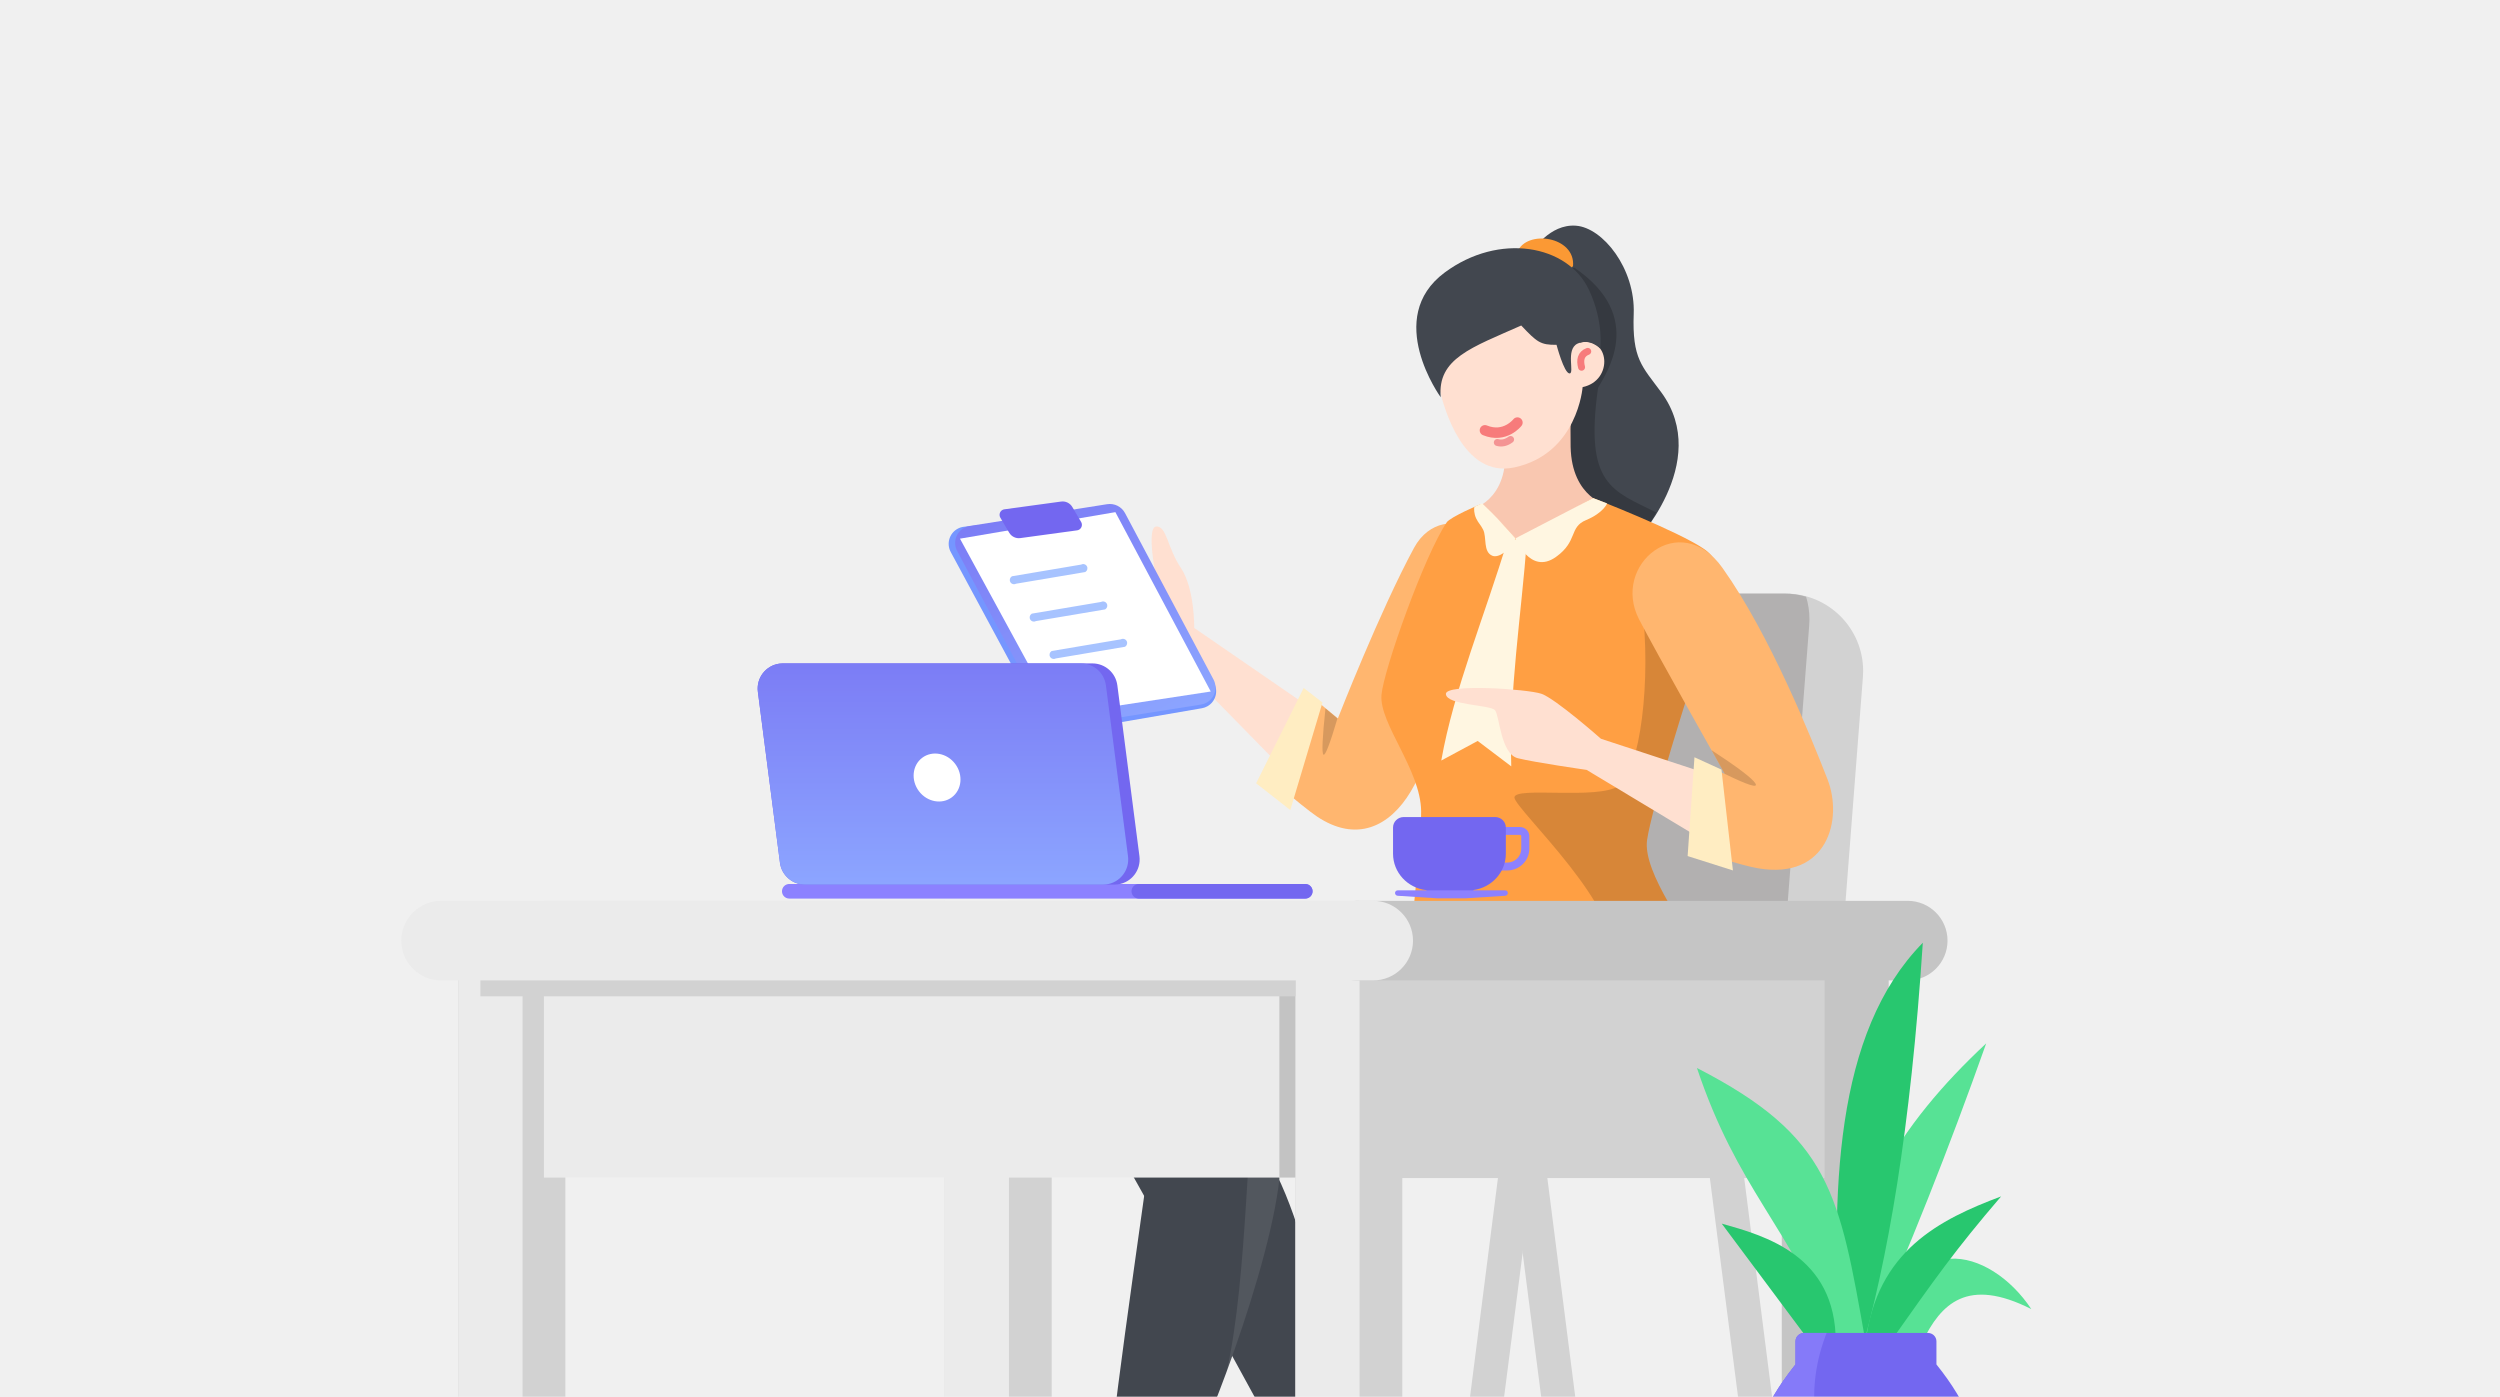
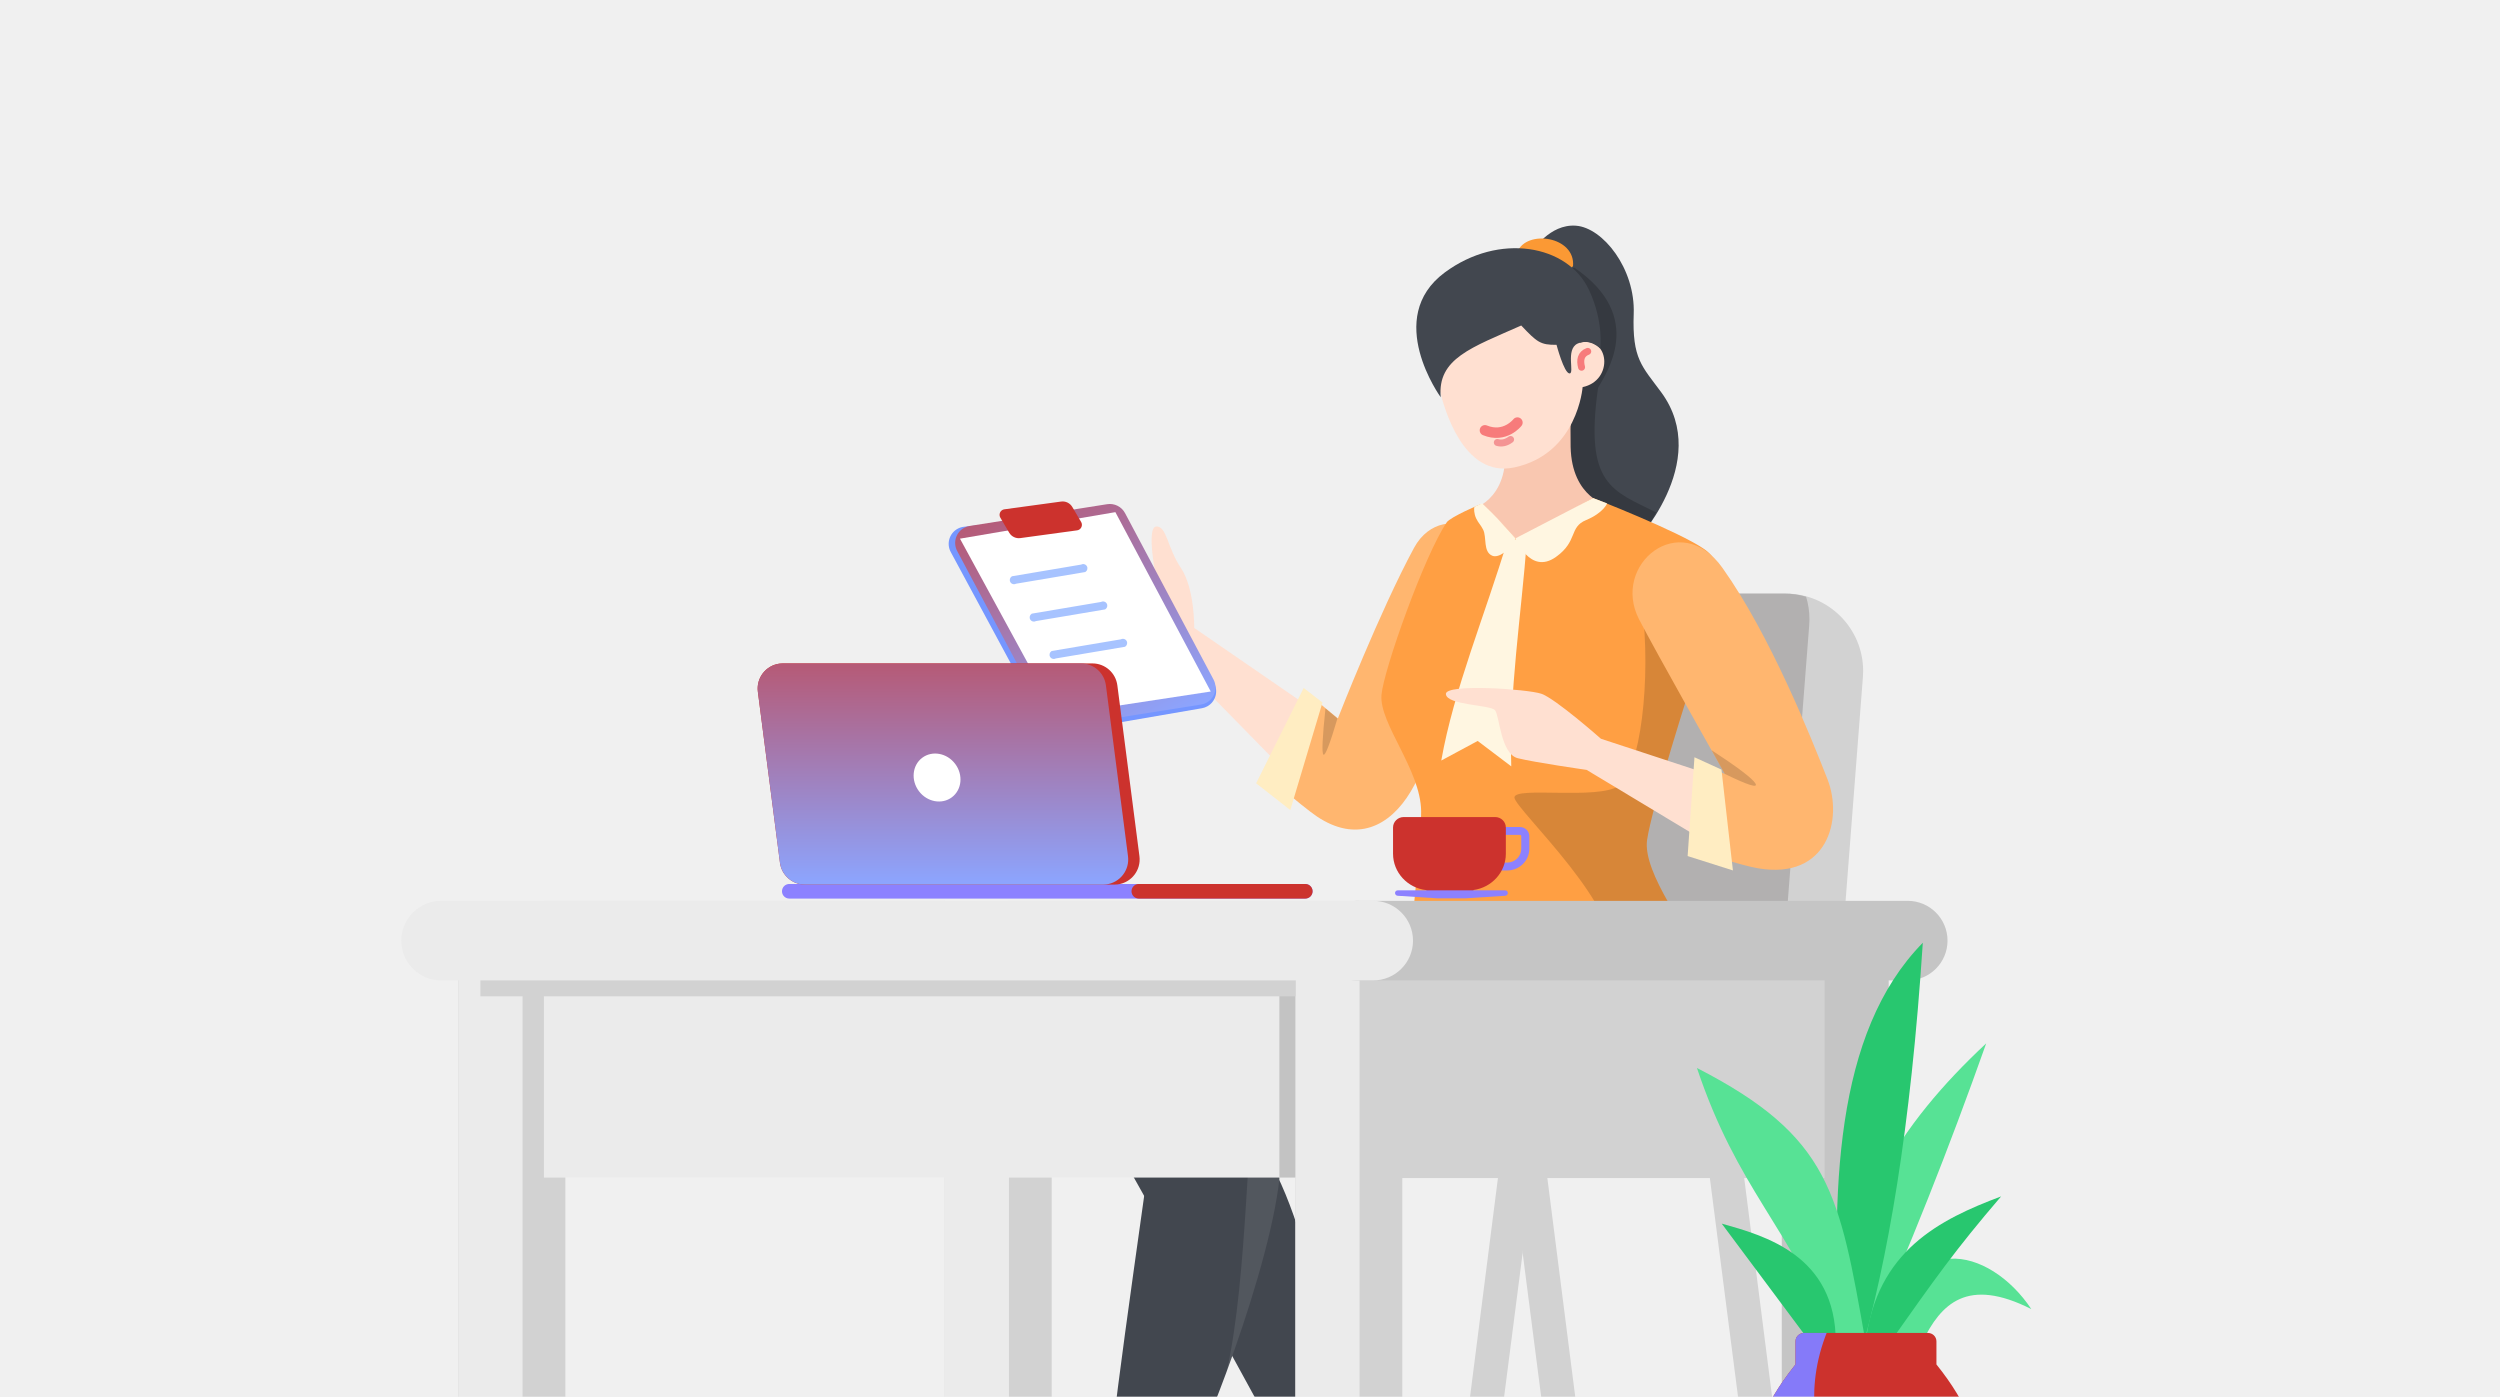
<svg xmlns="http://www.w3.org/2000/svg" xmlns:xlink="http://www.w3.org/1999/xlink" width="358px" height="200px" viewBox="0 0 358 200" version="1.1">
  <defs>
    <path d="M6,0 L352,0 C355.314,-6.08718376e-16 358,2.686 358,6 L358,200 L358,200 L0,200 L0,6 C-4.05812251e-16,2.686 2.686,6.08718376e-16 6,0 Z" id="path-1" />
    <linearGradient x1="68.669%" y1="-53.107%" x2="68.669%" y2="100%" id="linearGradient-3">
-       <stop stop-color="#7367F0" offset="0%" />
+       <stop stop-color="#cc322d" offset="0%" />
      <stop stop-color="#8CA5FF" offset="100%" />
    </linearGradient>
    <linearGradient x1="68.669%" y1="-53.107%" x2="68.669%" y2="100%" id="linearGradient-4">
-       <stop stop-color="#7367F0" offset="0%" />
+       <stop stop-color="#cc322d" offset="0%" />
      <stop stop-color="#8CA5FF" offset="100%" />
    </linearGradient>
    <path d="M7.952,0.064 L25.69,0.064 C26.366,0.064 26.914,0.603 26.914,1.268 L26.914,4.578 C31.399,10.144 33.642,15.71 33.642,21.277 C33.642,26.672 31.727,32.066 27.896,37.461 C27.668,37.784 27.293,37.976 26.894,37.976 L6.749,37.976 C6.349,37.976 5.975,37.784 5.746,37.461 C1.915,32.066 0,26.672 0,21.277 C0,15.815 2.159,10.354 6.477,4.893 L6.728,4.578 L6.728,1.268 C6.728,0.603 7.276,0.064 7.952,0.064 Z" id="path-5" />
  </defs>
  <g id="📝-Pages-New" stroke="none" stroke-width="1" fill="none" fillRule="evenodd">
    <g id="Knowledge-Base" transform="translate(-670, -791)">
      <g id="Illustration" transform="translate(670, 791)">
        <mask id="mask-2" fill="white">
          <use xlink:href="#path-1" />
        </mask>
        <g id="Mask" />
        <g mask="url(#mask-2)">
          <g transform="translate(57, 30)">
            <g id="Chair4" transform="translate(121, 55)">
              <polygon id="Path" fill="#D2D2D2" points="38.077 71.363 28.831 143.879 33.679 143.815 42.925 72.042" />
              <polygon id="Path" fill="#D2D2D2" transform="translate(44.20678, 107.6211) scale(-1, 1) translate(-44.20678, -107.6211) " points="46.406 71.363 37.159 143.879 42.007 143.815 51.254 72.042" />
              <polygon id="Path" fill="#D2D2D2" transform="translate(72.39661, 107.6211) scale(-1, 1) translate(-72.39661, -107.6211) " points="74.596 71.363 65.349 143.879 70.197 143.815 79.444 72.042" />
              <path d="M0,75.186 C-5.12399906e-16,71.002 3.392,67.61 7.576,67.61 L36.218,67.61 C41.936,67.61 46.717,63.261 47.256,57.568 L51.76,10.042 C52.299,4.349 57.08,2.82683167e-15 62.798,0 L77.715,0 C83.839,6.51445281e-16 88.803,4.964 88.803,11.088 C88.803,11.374 88.792,11.659 88.77,11.944 L84.08,72.53 C83.633,78.304 78.817,82.762 73.025,82.762 L7.576,82.762 C3.392,82.762 5.12399906e-16,79.37 0,75.186 Z" id="Path" fill="#D2D2D2" />
              <path d="M77.51,-2.27373675e-13 C78.594,-2.27572851e-13 79.642,0.156 80.632,0.446 C80.945,1.469 81.113,2.555 81.113,3.68 C81.113,3.966 81.102,4.253 81.079,4.538 L76.394,64.893 C75.946,70.666 71.13,75.123 65.339,75.123 L0.071,75.123 L0.001,75.122 C0,75.073 9.36073955e-17,75.024 0,74.974 C6.90201459e-15,70.801 3.383,67.418 7.556,67.418 L36.107,67.418 C41.825,67.418 46.605,63.071 47.146,57.379 L51.645,10.039 C52.185,4.347 56.965,-2.24547053e-13 62.683,-2.27373675e-13 L77.51,-2.27373675e-13 Z" id="Combined-Shape" fill="#B2B0B0" />
            </g>
            <g id="Wom3.4" transform="translate(143, 100) scale(-1, 1) translate(-143, -100) translate(80, 0)">
              <g id="LLeg" transform="translate(28.09581, 104.5721)" fill="#42474F">
                <path d="M15.558,0.024 C22.487,0.333 61.05,8.844 68.057,10.29 C75.063,11.737 80.986,19.561 75.644,28.622 C69.643,38.793 54.16,67.679 50.401,74.191 C48.54,77.414 39.154,75.607 41.359,70.197 C45.469,60.113 47.378,34.78 57.857,25.544 C57.857,25.544 22.616,31.664 7.393,24.653 C-3.67,19.557 -1.167,-0.722 15.558,0.024 Z" id="Path" />
              </g>
              <g id="LArm" transform="translate(48.23367, 44.95087)">
                <path d="M43.754,14.969 C43.754,14.969 43.676,9.343 45.648,6.403 C47.62,3.463 47.698,0.34 49.191,0.442 C50.683,0.544 49.205,7.803 49.205,7.803 C49.205,7.803 51.099,7.081 52.459,6.168 C53.82,5.255 57.945,0.753 58.909,1.551 C60.543,2.91 57.911,10.578 56.477,12.111 C55.038,13.644 47.179,18.687 47.179,18.687 L27.93,38.329 L24.316,28.35 L43.754,14.969 Z" id="Path" fill="#FFE0D1" />
                <path d="M1.174,13.114 C4.398,20.574 10.299,34.278 12.732,38.367 C15.781,43.487 20.589,45.743 26.218,41.944 C27.214,41.272 29.23,39.651 32.266,37.082 L26.756,24.982 C24.374,26.944 23.183,27.925 23.183,27.925 C23.183,27.925 17.134,12.452 12.268,3.488 C8.054,-4.267 -3.732,1.772 1.174,13.114 Z" id="Path" fill="#FFB66F" />
                <path d="M23.245,27.933 C24.328,31.599 24.996,33.326 25.249,33.114 C25.503,32.902 25.406,30.696 24.959,26.496 L23.245,27.933 Z" id="Path" fill-opacity="0.16" fill="#000000" />
                <polygon id="Path-65" fill="#FFEDC2" points="25.387 25.652 29.994 41.05 34.888 37.217 28.077 23.567" />
              </g>
              <g id="Head" transform="translate(19.60132, 0)">
                <g id="Group-21" transform="translate(17.13841, 26.00611) rotate(12) translate(-17.13841, -26.00611) translate(4.638413, 2.506106)">
                  <path d="M15.016,2.524 C15.016,2.524 11.819,-0.875 8.127,0.216 C4.434,1.306 1.095,7.99 2.68,14.273 C4.258,20.557 3.073,21.85 1.159,26.085 C-3.983,37.477 9.656,46.638 9.656,46.638 L24.522,43.484 L19.211,15.738 L15.016,2.524 Z" id="Path" fill="#42474F" />
                  <path d="M9.606,6.059 C0.946,15.119 8.457,21.904 9.872,23.571 C14.734,36.855 10.866,38.412 5.454,42.76 L8.364,46.078 L16.706,42.599 L16.438,5.331 L9.606,6.059 Z" id="Path-50" fill-opacity="0.199" fill="#000000" />
                </g>
                <path d="M13.051,42.433 C13.051,42.433 18.329,41.374 18.485,33.986 C18.642,26.597 17.773,24.075 17.773,24.075 L27.726,23.895 C27.726,23.895 27.835,32.13 27.836,35.109 C27.841,42.351 33.426,43.191 33.426,43.191 C33.426,43.191 32.265,48.92 23.246,49.426 C16.204,49.822 13.051,42.433 13.051,42.433 Z" id="Path" fill="#F9C7B0" />
                <g id="Group-20" transform="translate(27.08848, 21.33915) rotate(12) translate(-27.08848, -21.33915) translate(13.58848, 5.339154)">
                  <path d="M1.995,4.913 C0.754,0.819 7.424,-1.657 9.383,1.292 C9.383,1.292 10.344,4.087 8.341,5.683 C5.631,7.835 1.995,4.913 1.995,4.913 Z" id="Path" fill="#FB9934" />
                  <path d="M3.36,15.846 C-1.08,15.674 -0.356,22.161 4.257,22.152 C4.257,22.152 6.936,31.367 16.237,31.367 C23.791,31.367 24.282,20.627 24.351,18.484 C24.425,16.2 24.434,8.695 24.434,8.695 L3.187,8.685 L3.36,15.846 Z" id="Path" fill="#FFE0D1" />
                  <path d="M5.69,19.846 C6.446,19.639 6.651,15.451 6.651,15.451 C8.913,15.003 9.311,14.493 11.02,11.694 C18.613,13.309 23.767,13.802 24.434,19.35 C24.434,19.35 30.136,6.54 20.146,1.987 C11.358,-2.013 2.087,1.745 0.469,8.729 C-0.677,13.659 0.637,17.28 0.637,17.28 C0.637,17.28 1.788,15.451 3.677,15.908 C5.567,16.365 4.934,20.052 5.69,19.846 Z" id="Path" fill="#42474F" />
                  <path d="M14.608,24.436 C14.608,24.436 16.137,26.901 19.119,26.027" id="Path" stroke="#F77B7B" stroke-width="1.5" stroke-linecap="round" transform="translate(16.86349, 25.32509) rotate(-18) translate(-16.86349, -25.32509) " />
                  <path d="M15.903,27.378 C16.603,27.671 17.267,27.671 17.848,27.334" id="Path" stroke="#F49494" stroke-linecap="round" transform="translate(16.87519, 27.46345) rotate(2) translate(-16.87519, -27.46345) " />
                  <path d="M3.565,19.444 C3.844,18.44 3.72,17.563 2.721,17.162" id="Path-8" stroke="#F77B7B" stroke-linecap="round" transform="translate(3.207757, 18.30307) rotate(-13) translate(-3.207757, -18.30307) " />
                </g>
              </g>
              <g id="Group-19" transform="translate(16.70562, 41.32406)">
                <path d="M34.241,0.88 C34.362,0.874 38.619,2.737 39.109,3.456 C42.302,8.137 48.165,24.612 48.466,28.186 C48.807,32.308 42.859,38.875 42.786,44.843 C42.721,50.812 45.33,68.784 44.318,70.463 C43.314,72.141 36.716,80.116 35.339,80.148 C33.955,80.181 32.921,75.994 30.824,76.085 C28.735,76.176 24.379,81.727 22.501,81.688 C20.631,81.647 1.248,69.377 2.729,65.882 C4.219,62.386 11.134,53.698 10.429,48.935 C9.733,44.173 4.171,26.592 2.163,20.609 C0.163,14.625 -1.448,9.859 2.284,7.284 C6.017,4.71 18.161,0 18.161,0 L29.035,6.078 C29.035,6.078 33.61,0.91 34.241,0.88 Z" id="Path" fill="#FF9F43" />
                <path d="M30.375,5.909 C33.636,16.745 38.112,27.423 39.904,37.585 L34.69,34.778 L29.881,38.419 C30.221,27.854 28.446,16.762 27.63,5.909 L30.375,5.909 Z" id="Path" fill="#FFF6E1" />
                <path d="M11.326,14.23 L11.202,15.106 C9.741,25.988 11.47,39.194 14.467,41.208 C17.525,43.265 29.43,41.247 29.43,42.875 C29.43,44.504 12.978,59.43 15.679,66.566 C17.164,70.489 16.667,73.978 14.187,77.033 L13.468,76.549 C7.848,72.741 1.883,67.879 2.729,65.882 C4.219,62.386 11.134,53.698 10.429,48.935 C9.761,44.363 4.608,27.978 2.42,21.381 L1.723,19.289 C0.913,16.837 0.239,14.615 0.076,12.698 L0.579,12.373 C8.614,7.226 12.197,7.845 11.326,14.23 L11.326,14.23 Z" id="Path" fill-opacity="0.16" fill="#000000" />
                <path d="M16.154,0.767 L18.161,0 L29.274,5.763 C29.274,5.763 27.184,11.076 23.484,8.43 C20.312,6.168 21.65,4.177 19.164,3.15 C16.687,2.123 16.154,0.767 16.154,0.767 Z" id="Path" fill="#FFF6E1" />
                <path d="M29.274,5.763 C30.079,7.551 31.717,8.596 32.563,8.271 C33.961,7.734 33.361,5.597 33.912,4.518 C34.306,3.752 34.561,3.636 34.906,2.917 C35.227,2.257 35.24,1.466 35.158,1.247 L34.065,0.751 C33.063,1.694 32.329,2.417 31.863,2.917 C31.283,3.541 30.419,4.49 29.274,5.763 Z" id="Path" fill="#FFF6E1" />
              </g>
              <g id="RArm" transform="translate(0, 47.66368)">
                <path d="M33.745,28.126 C33.745,28.126 40.288,22.348 42.29,21.678 C44.293,21.007 56.022,20.202 55.949,21.717 C55.864,23.34 49.564,23.247 48.912,24.045 C48.259,24.844 48.11,30.302 45.643,30.915 C43.18,31.528 35.798,32.584 35.798,32.584 L18.138,43.213 L17.383,33.501 L33.745,28.126 Z" id="Path" fill="#FFE0D1" />
                <path d="M16.341,3.661 C9.448,13.369 3.563,28.156 1.304,33.921 C-0.955,39.686 1.324,48.381 11.257,46.674 C12.375,46.482 14.188,46.001 16.696,45.23 L19.07,31.878 C17.029,32.733 16.008,33.161 16.008,33.161 C16.008,33.161 25.88,15.699 28.291,11.017 C32.318,3.2 22.412,-4.892 16.341,3.661 Z" id="Path" fill="#FFB66F" />
                <path d="M16.008,33.161 C12.665,34.79 11.204,35.247 11.624,34.53 C12.045,33.813 14.137,32.225 17.9,29.765 L16.008,33.161 Z" id="Path" fill-opacity="0.16" fill="#000000" />
                <polygon id="Path-64" fill="#FFEDC2" points="16.486 32.544 14.847 46.982 21.331 44.925 20.353 30.776" />
              </g>
              <g id="RLeg" transform="translate(15.94627, 101.5411)">
                <path d="M6.757,0.134 C-1.984,13.276 -1.129,22.783 9.321,28.653 C22.707,36.172 63.994,27.364 63.994,27.364 C63.994,27.364 63.262,33.248 63.994,38.496 C65.907,52.202 75.004,75.037 76.928,77.906 C79.59,81.874 87.697,78.881 87.85,75.577 C88.003,72.274 81.738,30.078 80.785,22.032 C79.838,13.985 76.846,12.816 68.106,10.617 C66.099,10.111 42.356,4.223 40.181,4.395 C27.723,5.378 16.581,3.957 6.757,0.134 Z" id="Path" fill="#42474F" />
                <path d="M16.28,26.462 C29.834,27.977 65.717,24.853 67.158,26.273 C68.534,27.628 68.304,51.208 71.391,64.855 C68.35,56.586 65.059,46.126 63.994,38.496 C63.262,33.248 63.994,27.364 63.994,27.364 L62.592,27.644 C55.277,29.062 21.363,35.15 9.321,28.653 C2.258,24.842 -0.475,18.942 1.123,10.952 C3.049,20.377 8.102,25.547 16.28,26.462 Z" id="Path" fill-opacity="0.192" fill="#FFFFFF" opacity="0.44" />
                <ellipse id="Oval" fill-opacity="0.192" fill="#FFFFFF" transform="translate(86.56548, 23.11196) rotate(13) translate(-86.56548, -23.11196) " cx="86.565" cy="23.112" rx="2.278" ry="4.168" />
                <ellipse id="Oval" fill-opacity="0.192" fill="#FFFFFF" transform="translate(75.93463, 20.45977) rotate(-16) translate(-75.93463, -20.45977) " cx="75.935" cy="20.46" rx="3.037" ry="4.547" />
              </g>
            </g>
            <g id="Example-Task1" transform="translate(97.77145, 58.16383) rotate(-28) translate(-97.77145, -58.16383) translate(85.27145, 37.16383)">
              <g id="Group-3" transform="translate(-0, -0)">
                <path d="M3.716,1.906 L22.562,9.467 C23.474,9.833 24.082,10.706 24.108,11.688 L24.819,38.439 C24.855,39.799 23.781,40.931 22.421,40.967 C22.137,40.975 21.855,40.933 21.585,40.845 L2.19,34.461 C1.184,34.13 0.502,33.193 0.496,32.135 L0.334,4.207 C0.326,2.846 1.423,1.737 2.784,1.729 C3.103,1.727 3.42,1.787 3.716,1.906 Z" id="Rectangle" fill="#7596FF" fillRule="nonzero" />
                <path d="M4.482,2.186 L23.325,8.676 C24.32,9.019 24.987,9.954 24.987,11.006 L24.987,37.988 C24.987,39.348 23.884,40.452 22.523,40.452 C22.25,40.452 21.979,40.406 21.72,40.317 L2.877,33.827 C1.883,33.484 1.216,32.549 1.216,31.497 L1.216,4.515 C1.216,3.155 2.319,2.051 3.68,2.051 C3.953,2.051 4.224,2.097 4.482,2.186 Z" id="Rectangle" fill="url(#linearGradient-3)" />
                <polygon id="Rectangle" fill="#FFFFFF" fillRule="nonzero" points="2.399 3.14 23.831 10.235 23.831 39.326 2.691 31.91" />
-                 <path d="M9.99,2.414 L17.686,5.25 C18.291,5.473 18.703,6.037 18.731,6.682 L18.84,9.177 C18.859,9.618 18.517,9.992 18.075,10.011 C17.969,10.016 17.863,9.999 17.764,9.962 L10.068,7.126 C9.463,6.903 9.051,6.339 9.023,5.695 L8.914,3.199 C8.895,2.758 9.238,2.384 9.679,2.365 C9.785,2.361 9.891,2.377 9.99,2.414 Z" id="Rectangle" fill="#7367F0" fillRule="nonzero" />
+                 <path d="M9.99,2.414 L17.686,5.25 C18.291,5.473 18.703,6.037 18.731,6.682 L18.84,9.177 C18.859,9.618 18.517,9.992 18.075,10.011 C17.969,10.016 17.863,9.999 17.764,9.962 L10.068,7.126 C9.463,6.903 9.051,6.339 9.023,5.695 L8.914,3.199 C8.895,2.758 9.238,2.384 9.679,2.365 C9.785,2.361 9.891,2.377 9.99,2.414 Z" id="Rectangle" fill="#cc322d" fillRule="nonzero" />
                <path d="M15.985,14.567 C16.321,14.567 16.593,14.839 16.593,15.173 C16.593,15.484 16.358,15.74 16.056,15.775 L15.985,15.779 L6.456,12.605 C6.12,12.605 5.848,12.334 5.848,11.999 C5.848,11.688 6.083,11.432 6.385,11.397 L6.456,11.393 L15.985,14.567 Z" id="Path" fill="#A7C3FF" />
                <path d="M15.985,20.628 C16.321,20.628 16.593,20.899 16.593,21.234 C16.593,21.545 16.358,21.801 16.056,21.836 L15.985,21.84 L6.456,18.666 C6.12,18.666 5.848,18.394 5.848,18.06 C5.848,17.749 6.083,17.493 6.385,17.458 L6.456,17.454 L15.985,20.628 Z" id="Path" fill="#A7C3FF" />
                <path d="M15.985,26.689 C16.321,26.689 16.593,26.96 16.593,27.295 C16.593,27.605 16.358,27.862 16.056,27.897 L15.985,27.901 L6.456,24.726 C6.12,24.726 5.848,24.455 5.848,24.12 C5.848,23.809 6.083,23.553 6.385,23.518 L6.456,23.514 L15.985,26.689 Z" id="Path" fill="#A7C3FF" />
              </g>
            </g>
            <g id="Group-26" transform="translate(0, 99)">
              <g id="Group-25" transform="translate(8.649351, 0)">
                <polygon id="Rectangle" fill="#D2D2D2" points="69.648 3.799 84.956 3.799 84.956 100.493 69.648 100.493" />
                <polygon id="Rectangle" fill="#EBEBEB" points="69.648 -1.78512303e-13 78.833 -1.78512303e-13 78.833 100.493 69.648 100.493" />
                <polygon id="Rectangle" fill="#D2D2D2" points="1.05161699e-15 3.799 75.777 3.799 75.777 32.801 15.308 32.801 15.308 100.493 1.05161699e-15 100.493" />
                <polygon id="Rectangle" fill="#EBEBEB" points="1.01974981e-15 3.799 9.185 3.799 9.185 100.493 1.01974981e-15 100.493" />
              </g>
              <g id="Group-25">
                <polygon id="Rectangle" fill="#C5C5C5" points="198.15 3.799 213.459 3.799 213.459 100.493 198.15 100.493" />
                <polygon id="Rectangle" fill="#D2D2D2" points="128.503 3.799 204.28 3.799 204.28 39.699 143.811 39.699 143.811 100.493 128.503 100.493" />
                <polygon id="Rectangle" fill="#EBEBEB" points="20.89 -2.81575148e-13 137.599 -4.04882098e-13 137.599 39.628 20.89 39.628" />
                <polygon id="Rectangle" fill="#C3C3C3" points="126.207 3.799 135.392 3.799 135.392 39.628 126.207 39.628" />
                <polygon id="Rectangle" fill="#EBEBEB" points="128.503 3.799 137.688 3.799 137.688 100.493 128.503 100.493" />
                <path d="M137.299,0 L216.186,0 C219.333,2.97461293e-15 221.885,2.551 221.885,5.698 C221.885,8.845 219.333,11.396 216.186,11.396 L137.299,11.396 C134.152,11.396 131.601,8.845 131.601,5.698 C131.601,2.551 134.152,5.7810075e-16 137.299,0 Z" id="Rectangle" fill="#C5C5C5" />
                <polygon id="Rectangle" fill="#D2D2D2" points="11.794 2.279 128.503 2.279 128.503 13.676 11.794 13.676" />
                <path d="M6.164,-1.78139615e-14 L139.644,-1.78139615e-14 C142.791,6.58155786e-15 145.342,2.551 145.342,5.698 C145.342,8.845 142.791,11.396 139.644,11.396 L6.164,11.396 C3.017,11.396 0.466,8.845 0.466,5.698 C0.466,2.551 3.017,-1.90122176e-14 6.164,-1.78139615e-14 Z" id="Rectangle" fill="#EBEBEB" />
              </g>
            </g>
            <g id="Cup" transform="translate(152, 93) scale(-1, 1) translate(-152, -93) translate(142, 87)">
              <path d="M5.196,1.431 L1.346,1.431 C0.603,1.431 0,2.018 0,2.743 L0,4.541 C0,6.259 1.428,7.651 3.19,7.651 L5.196,7.651 C5.514,7.651 5.773,7.4 5.773,7.089 C5.773,6.778 5.514,6.526 5.196,6.526 L3.19,6.526 C2.065,6.526 1.154,5.638 1.154,4.541 L1.154,2.743 C1.154,2.64 1.24,2.556 1.346,2.556 L5.196,2.556 C5.514,2.556 5.773,2.304 5.773,1.993 C5.773,1.683 5.514,1.431 5.196,1.431 Z" id="Path" fill="#8C81FF" />
-               <path d="M17.979,0 C18.828,0 19.517,0.672 19.517,1.5 L19.517,5.25 C19.517,7.95 17.427,10.174 14.738,10.467 L14.737,11.25 L8.003,11.25 L8.003,10.45 C5.382,10.096 3.363,7.903 3.363,5.25 L3.363,1.5 C3.363,0.672 4.052,0 4.902,0 L17.979,0 Z" id="Path" fill="#7367F0" />
+               <path d="M17.979,0 C18.828,0 19.517,0.672 19.517,1.5 L19.517,5.25 C19.517,7.95 17.427,10.174 14.738,10.467 L14.737,11.25 L8.003,11.25 L8.003,10.45 C5.382,10.096 3.363,7.903 3.363,5.25 L3.363,1.5 C3.363,0.672 4.052,0 4.902,0 L17.979,0 Z" id="Path" fill="#cc322d" />
              <path d="M3.452,10.5 L18.856,10.5 C19.063,10.5 19.231,10.668 19.231,10.875 C19.231,11.086 19.067,11.261 18.857,11.274 L13.196,11.641 L13.196,11.641 L9.157,11.641 L3.451,11.274 C3.241,11.261 3.077,11.086 3.077,10.875 C3.077,10.668 3.245,10.5 3.452,10.5 Z" id="Rectangle" fill="#8C81FF" />
            </g>
            <g id="FacingBack-Laptop3" transform="translate(51, 65)">
              <path d="M5.027,31.585 L78.915,31.585 C79.493,31.585 79.961,32.053 79.961,32.631 C79.961,33.209 79.493,33.677 78.915,33.677 L5.027,33.677 C4.45,33.677 3.981,33.209 3.981,32.631 C3.981,32.053 4.45,31.585 5.027,31.585 Z" id="Rectangle" fill="#8C81FF" />
-               <path d="M55.078,31.585 L78.915,31.585 C79.493,31.585 79.961,32.053 79.961,32.631 C79.961,33.209 79.493,33.677 78.915,33.677 L55.078,33.677 C54.5,33.677 54.032,33.209 54.032,32.631 C54.032,32.053 54.5,31.585 55.078,31.585 Z" id="Rectangle" fill="#7367F0" />
-               <path d="M4.095,0 L48.433,0 C50.243,-7.76541381e-16 51.772,1.344 52.004,3.138 L55.168,27.614 C55.423,29.586 54.031,31.391 52.059,31.646 C51.906,31.665 51.752,31.675 51.597,31.675 L7.26,31.675 C5.45,31.675 3.921,30.332 3.689,28.537 L0.525,4.062 C0.27,2.09 1.662,0.285 3.634,0.03 C3.787,0.01 3.941,2.8351131e-17 4.095,0 Z" id="Rectangle" fill="#7367F0" />
+               <path d="M55.078,31.585 L78.915,31.585 C79.493,31.585 79.961,32.053 79.961,32.631 C79.961,33.209 79.493,33.677 78.915,33.677 L55.078,33.677 C54.5,33.677 54.032,33.209 54.032,32.631 C54.032,32.053 54.5,31.585 55.078,31.585 Z" id="Rectangle" fill="#cc322d" />
+               <path d="M4.095,0 L48.433,0 C50.243,-7.76541381e-16 51.772,1.344 52.004,3.138 L55.168,27.614 C55.423,29.586 54.031,31.391 52.059,31.646 C51.906,31.665 51.752,31.675 51.597,31.675 L7.26,31.675 C5.45,31.675 3.921,30.332 3.689,28.537 L0.525,4.062 C0.27,2.09 1.662,0.285 3.634,0.03 C3.787,0.01 3.941,2.8351131e-17 4.095,0 Z" id="Rectangle" fill="#cc322d" />
              <path d="M4.095,0 L46.795,0 C48.605,9.99815459e-16 50.133,1.344 50.366,3.138 L53.53,27.614 C53.785,29.586 52.393,31.391 50.421,31.646 C50.268,31.665 50.114,31.675 49.959,31.675 L7.26,31.675 C5.45,31.675 3.921,30.332 3.689,28.537 L0.525,4.062 C0.27,2.09 1.662,0.285 3.634,0.03 C3.787,0.01 3.941,1.36061876e-15 4.095,0 Z" id="Rectangle" fill="url(#linearGradient-4)" />
              <ellipse id="Oval" fill="#FFFFFF" transform="translate(26.18607, 16.34168) rotate(-37) translate(-26.18607, -16.34168) " cx="26.186" cy="16.342" rx="3.249" ry="3.536" />
            </g>
            <g id="Group-79" transform="translate(186, 105)">
              <g id="Group-86">
                <path d="M23.979,58.234 C30.346,43.991 36.13,29.363 41.424,14.412 C29.228,25.78 19.744,39.63 21.095,58.234 L23.979,58.234 Z" id="Path-113" fill="#57E295" />
                <path d="M20.586,59.721 C19.079,35.435 19.718,12.88 32.347,0 C30.605,26.665 27.346,45.45 23.219,59.721 L20.586,59.721 Z" id="Rectangle" fill="#28C76F" />
                <path d="M20.007,57.192 C12.951,40.221 5.861,35.356 2.45563569e-14,17.935 C19.181,27.771 20.383,35.893 24.148,57.192 L20.007,57.192 Z" id="Path-112" fill="#57E295" />
                <path d="M16.209,57.192 L3.551,40.221 C9.665,41.944 19.883,44.735 19.883,57.192 L16.209,57.192 Z" id="Path-114" fill="#28C76F" />
                <path d="M28.048,57.192 L32.271,57.192 C34.954,51.651 38.735,47.837 47.884,52.461 C41.887,43.427 29.583,40.694 28.048,57.192 Z" id="Path-116" fill="#57E295" />
                <path d="M24.164,57.192 L27.675,57.192 C34.12,48.078 36.891,44.106 43.56,36.323 C34.774,39.62 25.756,44.106 24.164,57.192 Z" id="Path-117" fill="#28C76F" />
              </g>
              <g id="Group-85" transform="translate(7.384615, 55.8125)">
                <mask id="mask-6" fill="white">
                  <use xlink:href="#path-5" />
                </mask>
-                 <use id="Rectangle" fill="#7367F0" xlink:href="#path-5" />
+                 <use id="Rectangle" fill="#cc322d" xlink:href="#path-5" />
                <path d="M-4.282,-0.978 L11.622,-0.978 C4.008,16.458 19.027,26.784 11.622,44.155 L-4.282,44.155 L-4.282,-0.978 Z" id="Rectangle" fill="#857AF9" mask="url(#mask-6)" />
              </g>
            </g>
          </g>
        </g>
      </g>
    </g>
  </g>
</svg>
